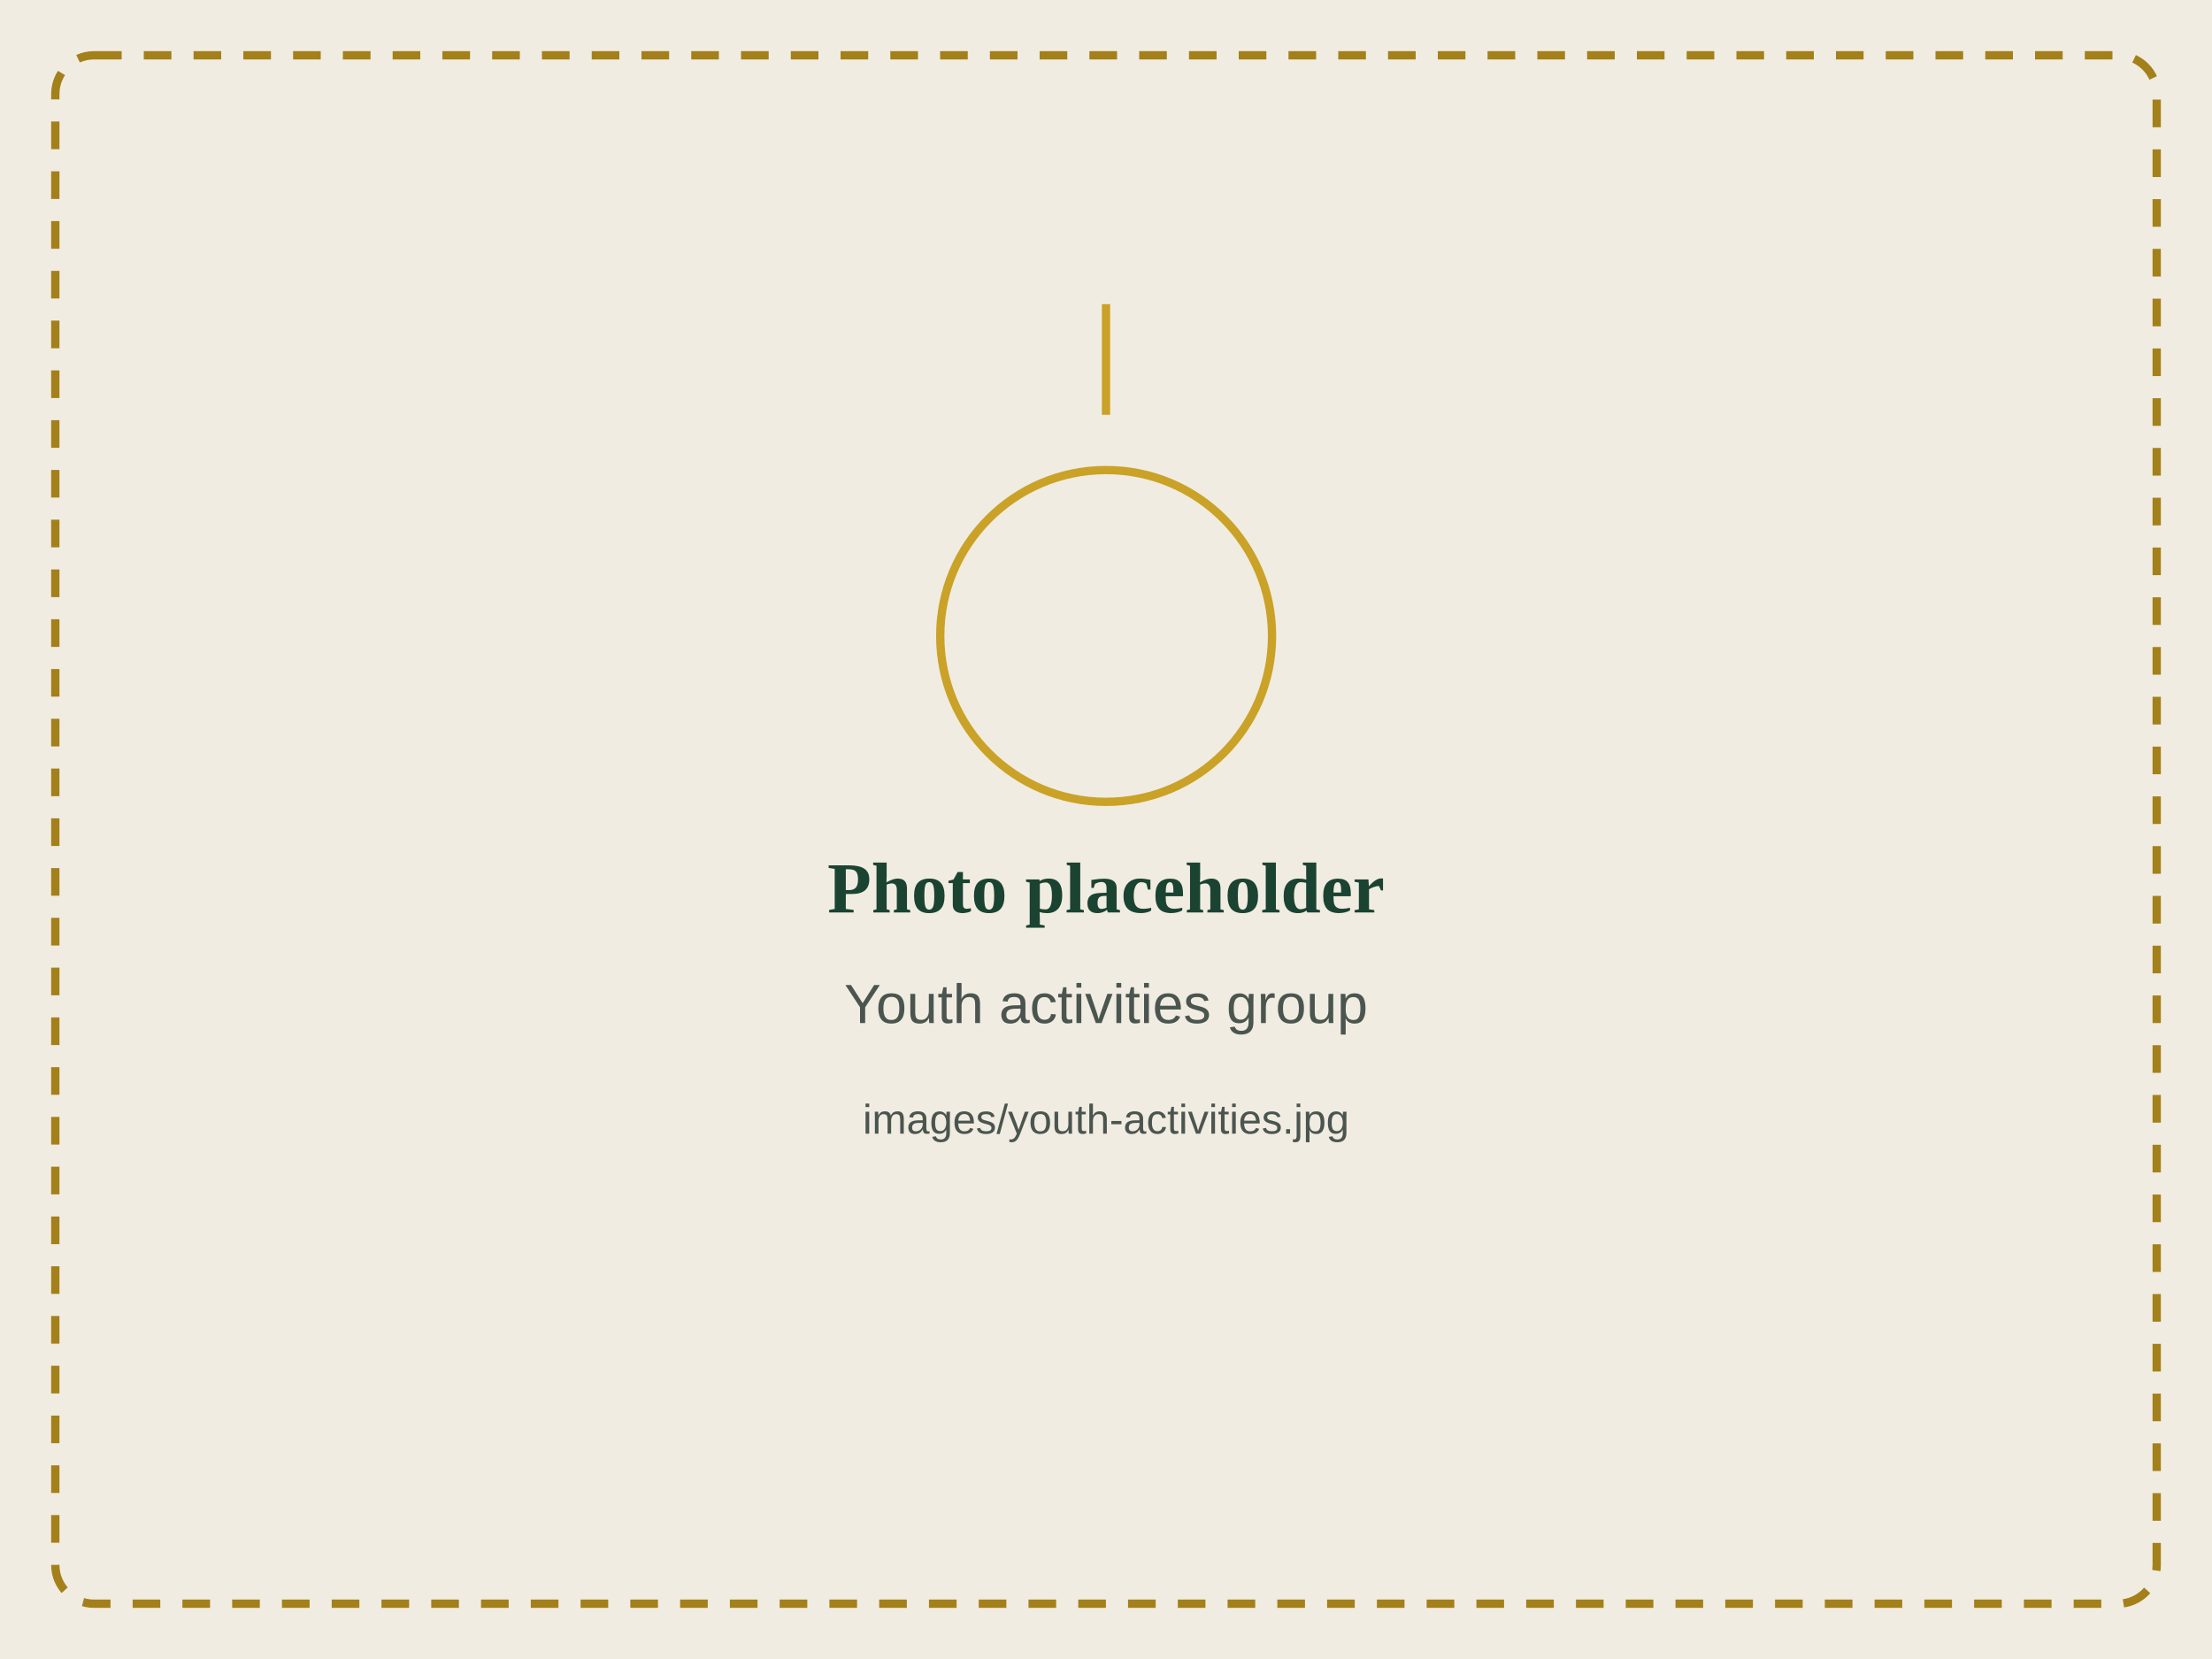
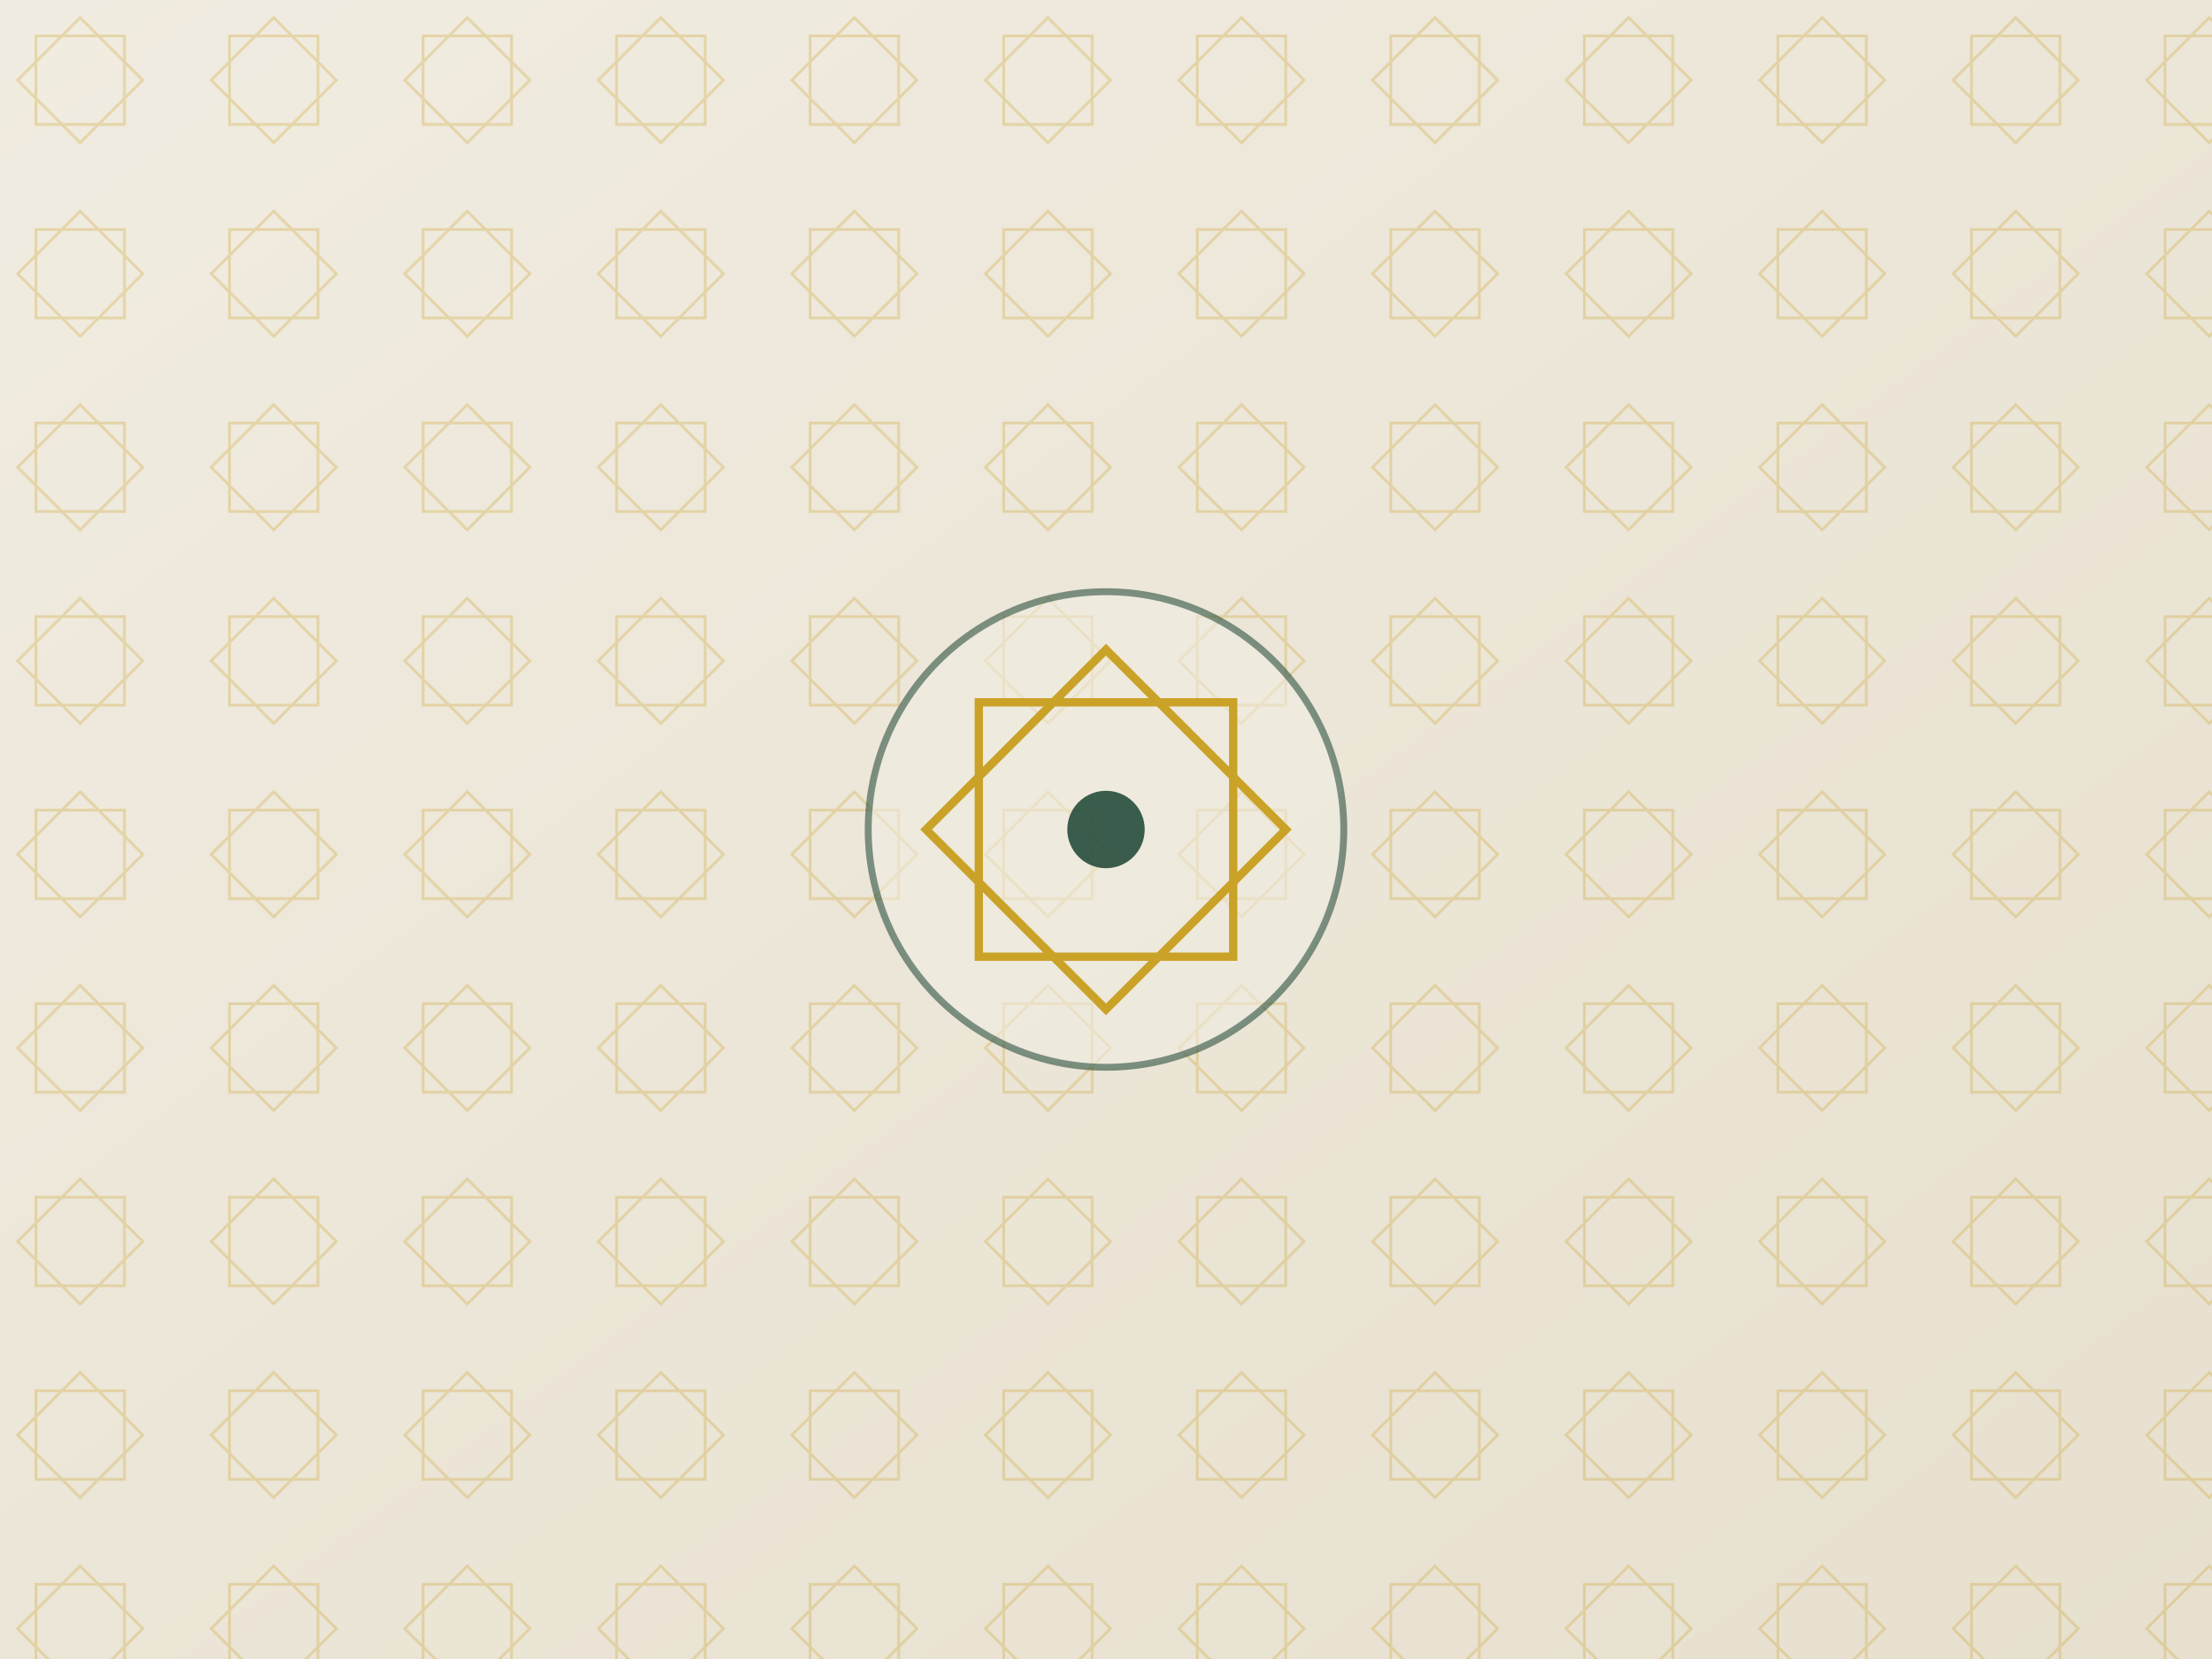
- <svg xmlns="http://www.w3.org/2000/svg" viewBox="0 0 800 600" role="img" aria-label="Youth activities group placeholder">
-   <rect width="800" height="600" fill="#f1ece1" />
-   <rect x="20" y="20" width="760" height="560" fill="none" stroke="#a3801a" stroke-width="3" stroke-dasharray="10 8" rx="14" />
-   <g fill="none" stroke="#c9a227" stroke-width="3">
-     <path d="M400 170 a60 60 0 1 0 0.1 0 Z" />
-     <line x1="400" y1="110" x2="400" y2="150" />
+ <svg xmlns="http://www.w3.org/2000/svg" viewBox="0 0 800 600" role="img" aria-label="Youth activities group — decorative placeholder, photo to be added">
+   <defs>
+     <linearGradient id="bg-youth-activities" x1="0" y1="0" x2="1" y2="1">
+       <stop offset="0" stop-color="#f1ece1" />
+       <stop offset="1" stop-color="#e7e0cf" />
+     </linearGradient>
+     <pattern id="pat-youth-activities" width="70" height="70" patternUnits="userSpaceOnUse">
+       <g stroke="#c9a227" stroke-width="1" fill="none" opacity="0.3">
+         <rect x="13" y="13" width="32" height="32" />
+         <rect x="13" y="13" width="32" height="32" transform="rotate(45 29 29)" />
+       </g>
+     </pattern>
+   </defs>
+   <rect width="800" height="600" fill="url(#bg-youth-activities)" />
+   <rect width="800" height="600" fill="url(#pat-youth-activities)" />
+   <g transform="translate(400,300)">
+     <circle r="86" fill="#f1ece1" opacity="0.55" />
+     <circle r="86" fill="none" stroke="#1b4332" stroke-width="2.5" opacity="0.55" />
+     <g stroke="#c9a227" stroke-width="3" fill="none">
+       <rect x="-46" y="-46" width="92" height="92" transform="rotate(45)" />
+       <rect x="-46" y="-46" width="92" height="92" />
+     </g>
+     <circle r="14" fill="#1b4332" opacity="0.85" />
  </g>
-   <text x="400" y="330" font-family="Georgia, 'Times New Roman', serif" font-size="26" fill="#1b4332" text-anchor="middle" font-weight="700">Photo placeholder</text>
-   <text x="400" y="370" font-family="Arial, sans-serif" font-size="20" fill="#4b5550" text-anchor="middle">Youth activities group</text>
-   <text x="400" y="410" font-family="Arial, sans-serif" font-size="15" fill="#4b5550" text-anchor="middle">images/youth-activities.jpg</text>
</svg>
